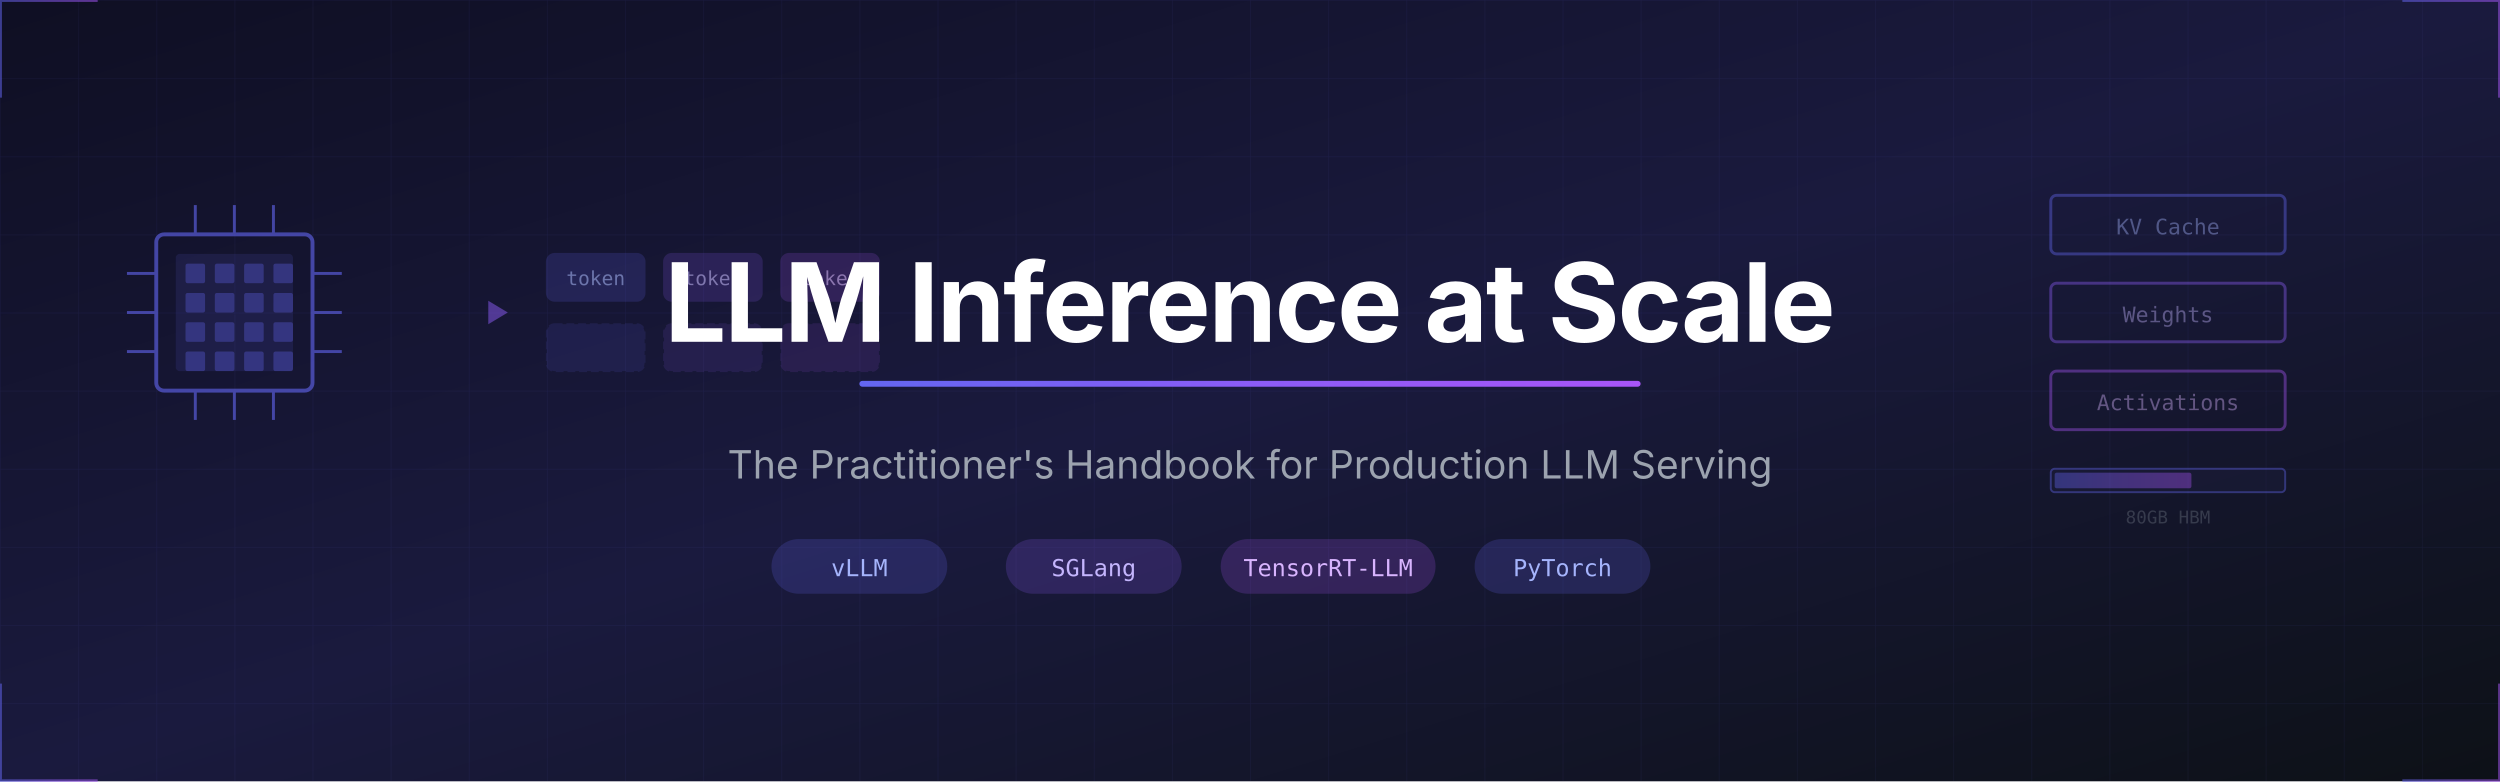
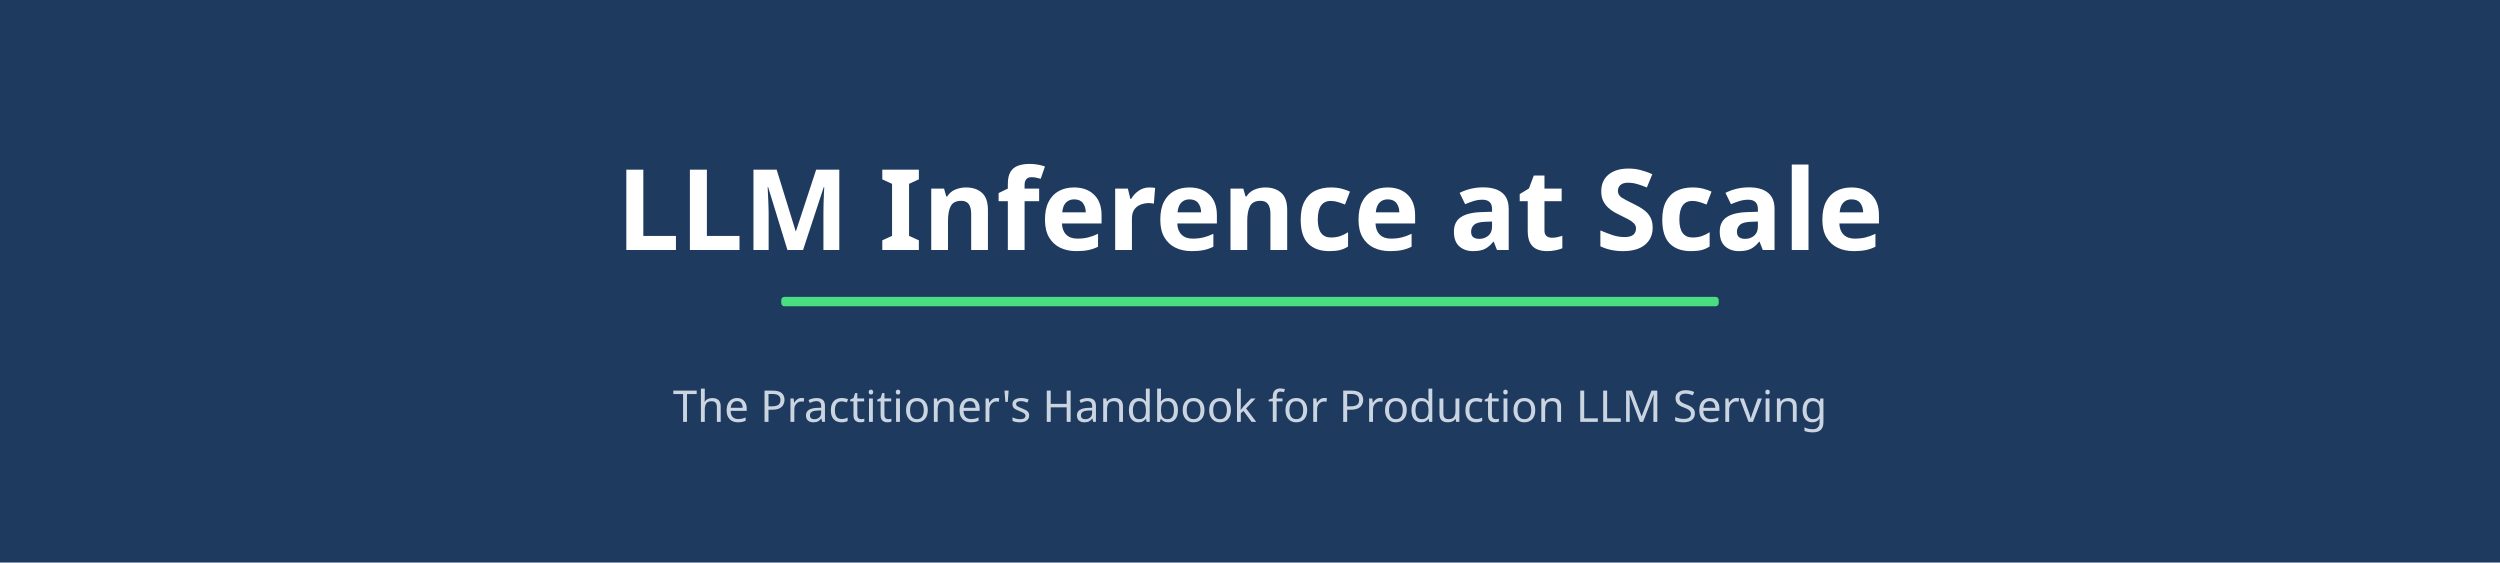
- <svg xmlns="http://www.w3.org/2000/svg" viewBox="0 0 1280 400">
-   <defs>
-     <linearGradient id="bgGrad" x1="0%" y1="0%" x2="100%" y2="100%">
-       <stop offset="0%" style="stop-color:#0f0f23;stop-opacity:1" />
-       <stop offset="50%" style="stop-color:#1a1a3e;stop-opacity:1" />
-       <stop offset="100%" style="stop-color:#0d1117;stop-opacity:1" />
-     </linearGradient>
-     <linearGradient id="accentGrad" x1="0%" y1="0%" x2="100%" y2="0%">
-       <stop offset="0%" style="stop-color:#6366f1;stop-opacity:1" />
-       <stop offset="50%" style="stop-color:#8b5cf6;stop-opacity:1" />
-       <stop offset="100%" style="stop-color:#a855f7;stop-opacity:1" />
-     </linearGradient>
-     <linearGradient id="glowGrad" x1="0%" y1="0%" x2="100%" y2="0%">
-       <stop offset="0%" style="stop-color:#6366f1;stop-opacity:0.3" />
-       <stop offset="50%" style="stop-color:#8b5cf6;stop-opacity:0.5" />
-       <stop offset="100%" style="stop-color:#a855f7;stop-opacity:0.3" />
-     </linearGradient>
-   </defs>
-   <rect width="1280" height="400" fill="url(#bgGrad)" />
-   <g opacity="0.1">
-     <pattern id="grid" width="40" height="40" patternUnits="userSpaceOnUse">
-       <path d="M 40 0 L 0 0 0 40" fill="none" stroke="#6366f1" stroke-width="0.5" />
-     </pattern>
-     <rect width="1280" height="400" fill="url(#grid)" />
-   </g>
-   <g transform="translate(80, 120)" opacity="0.6">
-     <rect x="0" y="0" width="80" height="80" rx="4" fill="none" stroke="#6366f1" stroke-width="2" />
-     <rect x="10" y="10" width="60" height="60" rx="2" fill="#6366f1" opacity="0.2" />
-     <g stroke="#6366f1" stroke-width="1.5">
-       <line x1="-15" y1="20" x2="0" y2="20" />
-       <line x1="-15" y1="40" x2="0" y2="40" />
-       <line x1="-15" y1="60" x2="0" y2="60" />
-       <line x1="80" y1="20" x2="95" y2="20" />
-       <line x1="80" y1="40" x2="95" y2="40" />
-       <line x1="80" y1="60" x2="95" y2="60" />
-       <line x1="20" y1="-15" x2="20" y2="0" />
-       <line x1="40" y1="-15" x2="40" y2="0" />
-       <line x1="60" y1="-15" x2="60" y2="0" />
-       <line x1="20" y1="80" x2="20" y2="95" />
-       <line x1="40" y1="80" x2="40" y2="95" />
-       <line x1="60" y1="80" x2="60" y2="95" />
-     </g>
-     <g fill="#6366f1" opacity="0.6">
-       <rect x="15" y="15" width="10" height="10" rx="1" />
-       <rect x="30" y="15" width="10" height="10" rx="1" />
-       <rect x="45" y="15" width="10" height="10" rx="1" />
-       <rect x="15" y="30" width="10" height="10" rx="1" />
-       <rect x="30" y="30" width="10" height="10" rx="1" />
-       <rect x="45" y="30" width="10" height="10" rx="1" />
-       <rect x="15" y="45" width="10" height="10" rx="1" />
-       <rect x="30" y="45" width="10" height="10" rx="1" />
-       <rect x="45" y="45" width="10" height="10" rx="1" />
-       <rect x="60" y="15" width="10" height="10" rx="1" />
-       <rect x="60" y="30" width="10" height="10" rx="1" />
-       <rect x="60" y="45" width="10" height="10" rx="1" />
-       <rect x="15" y="60" width="10" height="10" rx="1" />
-       <rect x="30" y="60" width="10" height="10" rx="1" />
-       <rect x="45" y="60" width="10" height="10" rx="1" />
-       <rect x="60" y="60" width="10" height="10" rx="1" />
-     </g>
-   </g>
-   <g transform="translate(200, 160)" opacity="0.5">
-     <path d="M 0 0 L 60 0" stroke="url(#accentGrad)" stroke-width="2" stroke-dasharray="8,4" />
-     <polygon points="60,0 50,-6 50,6" fill="#8b5cf6" />
-   </g>
-   <g transform="translate(280, 130)" opacity="0.6">
-     <rect x="0" y="0" width="50" height="24" rx="4" fill="#6366f1" opacity="0.3" stroke="#6366f1" stroke-width="1" />
-     <text x="25" y="16" font-family="monospace" font-size="10" fill="#a5b4fc" text-anchor="middle">token</text>
-     <rect x="60" y="0" width="50" height="24" rx="4" fill="#8b5cf6" opacity="0.3" stroke="#8b5cf6" stroke-width="1" />
-     <text x="85" y="16" font-family="monospace" font-size="10" fill="#c4b5fd" text-anchor="middle">token</text>
-     <rect x="120" y="0" width="50" height="24" rx="4" fill="#a855f7" opacity="0.3" stroke="#a855f7" stroke-width="1" />
-     <text x="145" y="16" font-family="monospace" font-size="10" fill="#d8b4fe" text-anchor="middle">token</text>
-     <rect x="0" y="36" width="50" height="24" rx="4" fill="#6366f1" opacity="0.2" stroke="#6366f1" stroke-width="1" stroke-dasharray="4,2" />
-     <rect x="60" y="36" width="50" height="24" rx="4" fill="#8b5cf6" opacity="0.2" stroke="#8b5cf6" stroke-width="1" stroke-dasharray="4,2" />
-     <rect x="120" y="36" width="50" height="24" rx="4" fill="#a855f7" opacity="0.2" stroke="#a855f7" stroke-width="1" stroke-dasharray="4,2" />
-   </g>
-   <g transform="translate(1050, 100)" opacity="0.4">
-     <rect x="0" y="0" width="120" height="30" rx="3" fill="none" stroke="#6366f1" stroke-width="1.5" />
-     <text x="60" y="20" font-family="monospace" font-size="11" fill="#a5b4fc" text-anchor="middle">KV Cache</text>
-     <rect x="0" y="45" width="120" height="30" rx="3" fill="none" stroke="#8b5cf6" stroke-width="1.5" />
-     <text x="60" y="65" font-family="monospace" font-size="11" fill="#c4b5fd" text-anchor="middle">Weights</text>
-     <rect x="0" y="90" width="120" height="30" rx="3" fill="none" stroke="#a855f7" stroke-width="1.5" />
-     <text x="60" y="110" font-family="monospace" font-size="11" fill="#d8b4fe" text-anchor="middle">Activations</text>
-     <rect x="0" y="140" width="120" height="12" rx="2" fill="#1e1e3f" stroke="#6366f1" stroke-width="1" />
-     <rect x="2" y="142" width="70" height="8" rx="1" fill="url(#accentGrad)" />
-     <text x="60" y="168" font-family="monospace" font-size="9" fill="#6b7280" text-anchor="middle">80GB HBM</text>
-   </g>
-   <text x="640" y="175" font-family="system-ui, -apple-system, sans-serif" font-size="56" font-weight="700" fill="#ffffff" text-anchor="middle" letter-spacing="-1">
-     LLM Inference at Scale
-   </text>
-   <rect x="440" y="195" width="400" height="3" rx="1.5" fill="url(#accentGrad)" />
-   <text x="640" y="245" font-family="system-ui, -apple-system, sans-serif" font-size="20" fill="#9ca3af" text-anchor="middle">
-     The Practitioner's Handbook for Production LLM Serving
-   </text>
-   <g transform="translate(640, 290)" text-anchor="middle">
-     <g transform="translate(-200, 0)">
-       <rect x="-45" y="-14" width="90" height="28" rx="14" fill="#6366f1" opacity="0.2" />
-       <text x="0" y="5" font-family="monospace" font-size="12" fill="#a5b4fc">vLLM</text>
-     </g>
-     <g transform="translate(-80, 0)">
-       <rect x="-45" y="-14" width="90" height="28" rx="14" fill="#8b5cf6" opacity="0.2" />
-       <text x="0" y="5" font-family="monospace" font-size="12" fill="#c4b5fd">SGLang</text>
-     </g>
-     <g transform="translate(40, 0)">
-       <rect x="-55" y="-14" width="110" height="28" rx="14" fill="#a855f7" opacity="0.2" />
-       <text x="0" y="5" font-family="monospace" font-size="12" fill="#d8b4fe">TensorRT-LLM</text>
-     </g>
-     <g transform="translate(160, 0)">
-       <rect x="-45" y="-14" width="90" height="28" rx="14" fill="#6366f1" opacity="0.2" />
-       <text x="0" y="5" font-family="monospace" font-size="12" fill="#a5b4fc">PyTorch</text>
-     </g>
-   </g>
-   <path d="M 0 50 L 0 0 L 50 0" fill="none" stroke="url(#accentGrad)" stroke-width="2" opacity="0.5" />
-   <path d="M 1280 50 L 1280 0 L 1230 0" fill="none" stroke="url(#accentGrad)" stroke-width="2" opacity="0.5" />
-   <path d="M 0 350 L 0 400 L 50 400" fill="none" stroke="url(#accentGrad)" stroke-width="2" opacity="0.5" />
-   <path d="M 1280 350 L 1280 400 L 1230 400" fill="none" stroke="url(#accentGrad)" stroke-width="2" opacity="0.5" />
+ <svg xmlns="http://www.w3.org/2000/svg" viewBox="0 0 800 180">
+   <rect width="800" height="180" fill="#1e3a5f" />
+   <text x="400" y="80" font-family="system-ui, sans-serif" font-size="36" font-weight="700" fill="#ffffff" text-anchor="middle">LLM Inference at Scale</text>
+   <rect x="250" y="95" width="300" height="3" rx="1" fill="#4ade80" />
+   <text x="400" y="135" font-family="system-ui, sans-serif" font-size="14" fill="#cbd5e1" text-anchor="middle">The Practitioner's Handbook for Production LLM Serving</text>
</svg>
